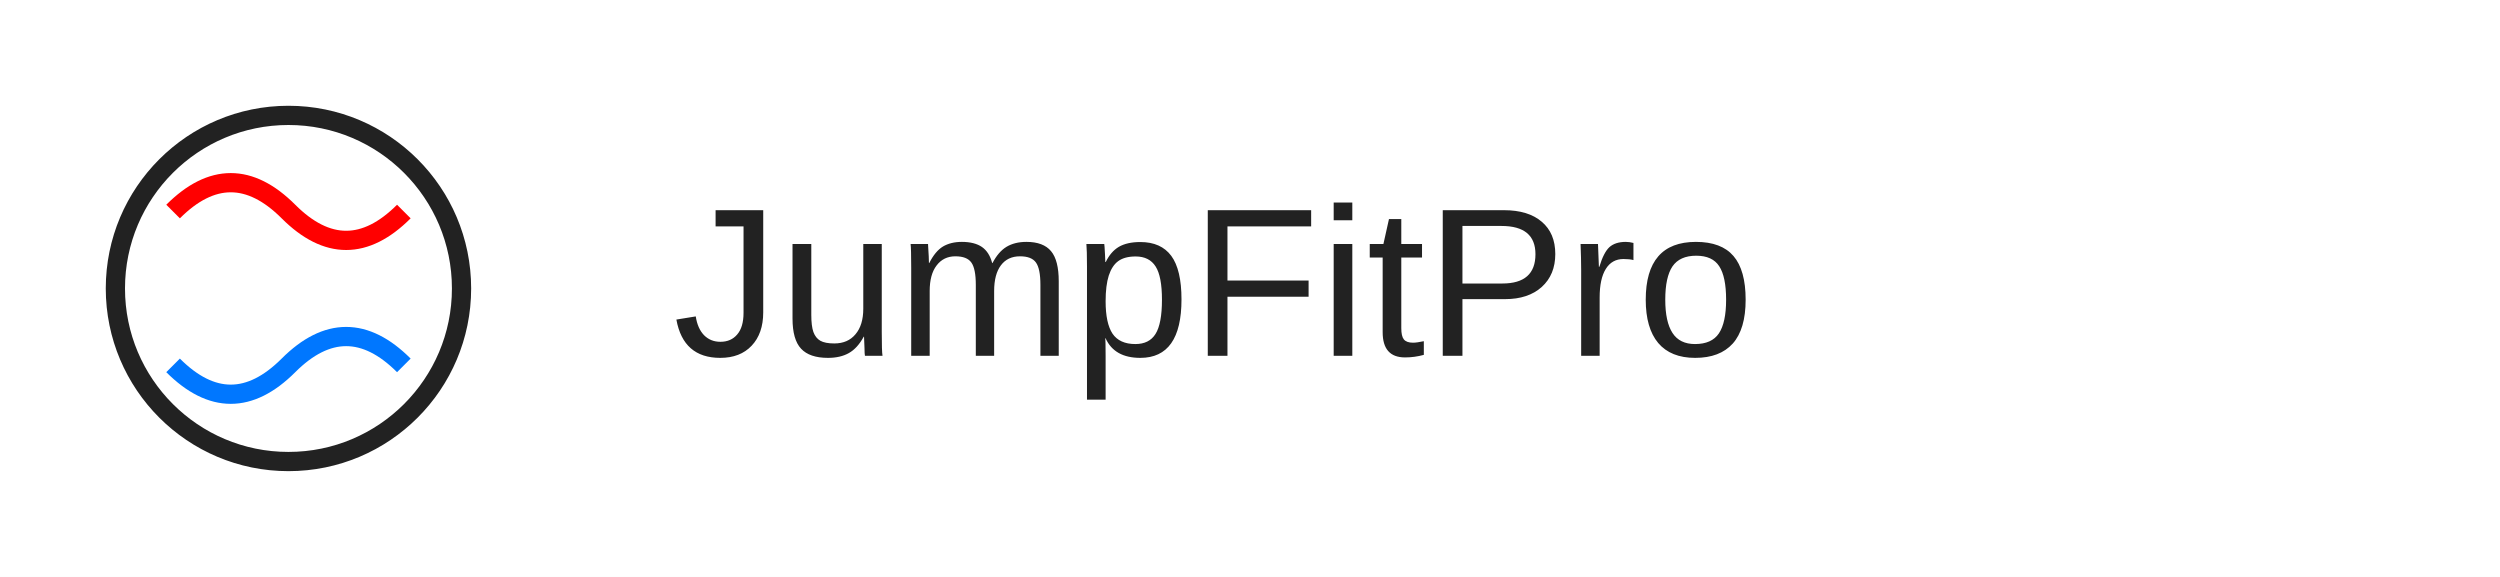
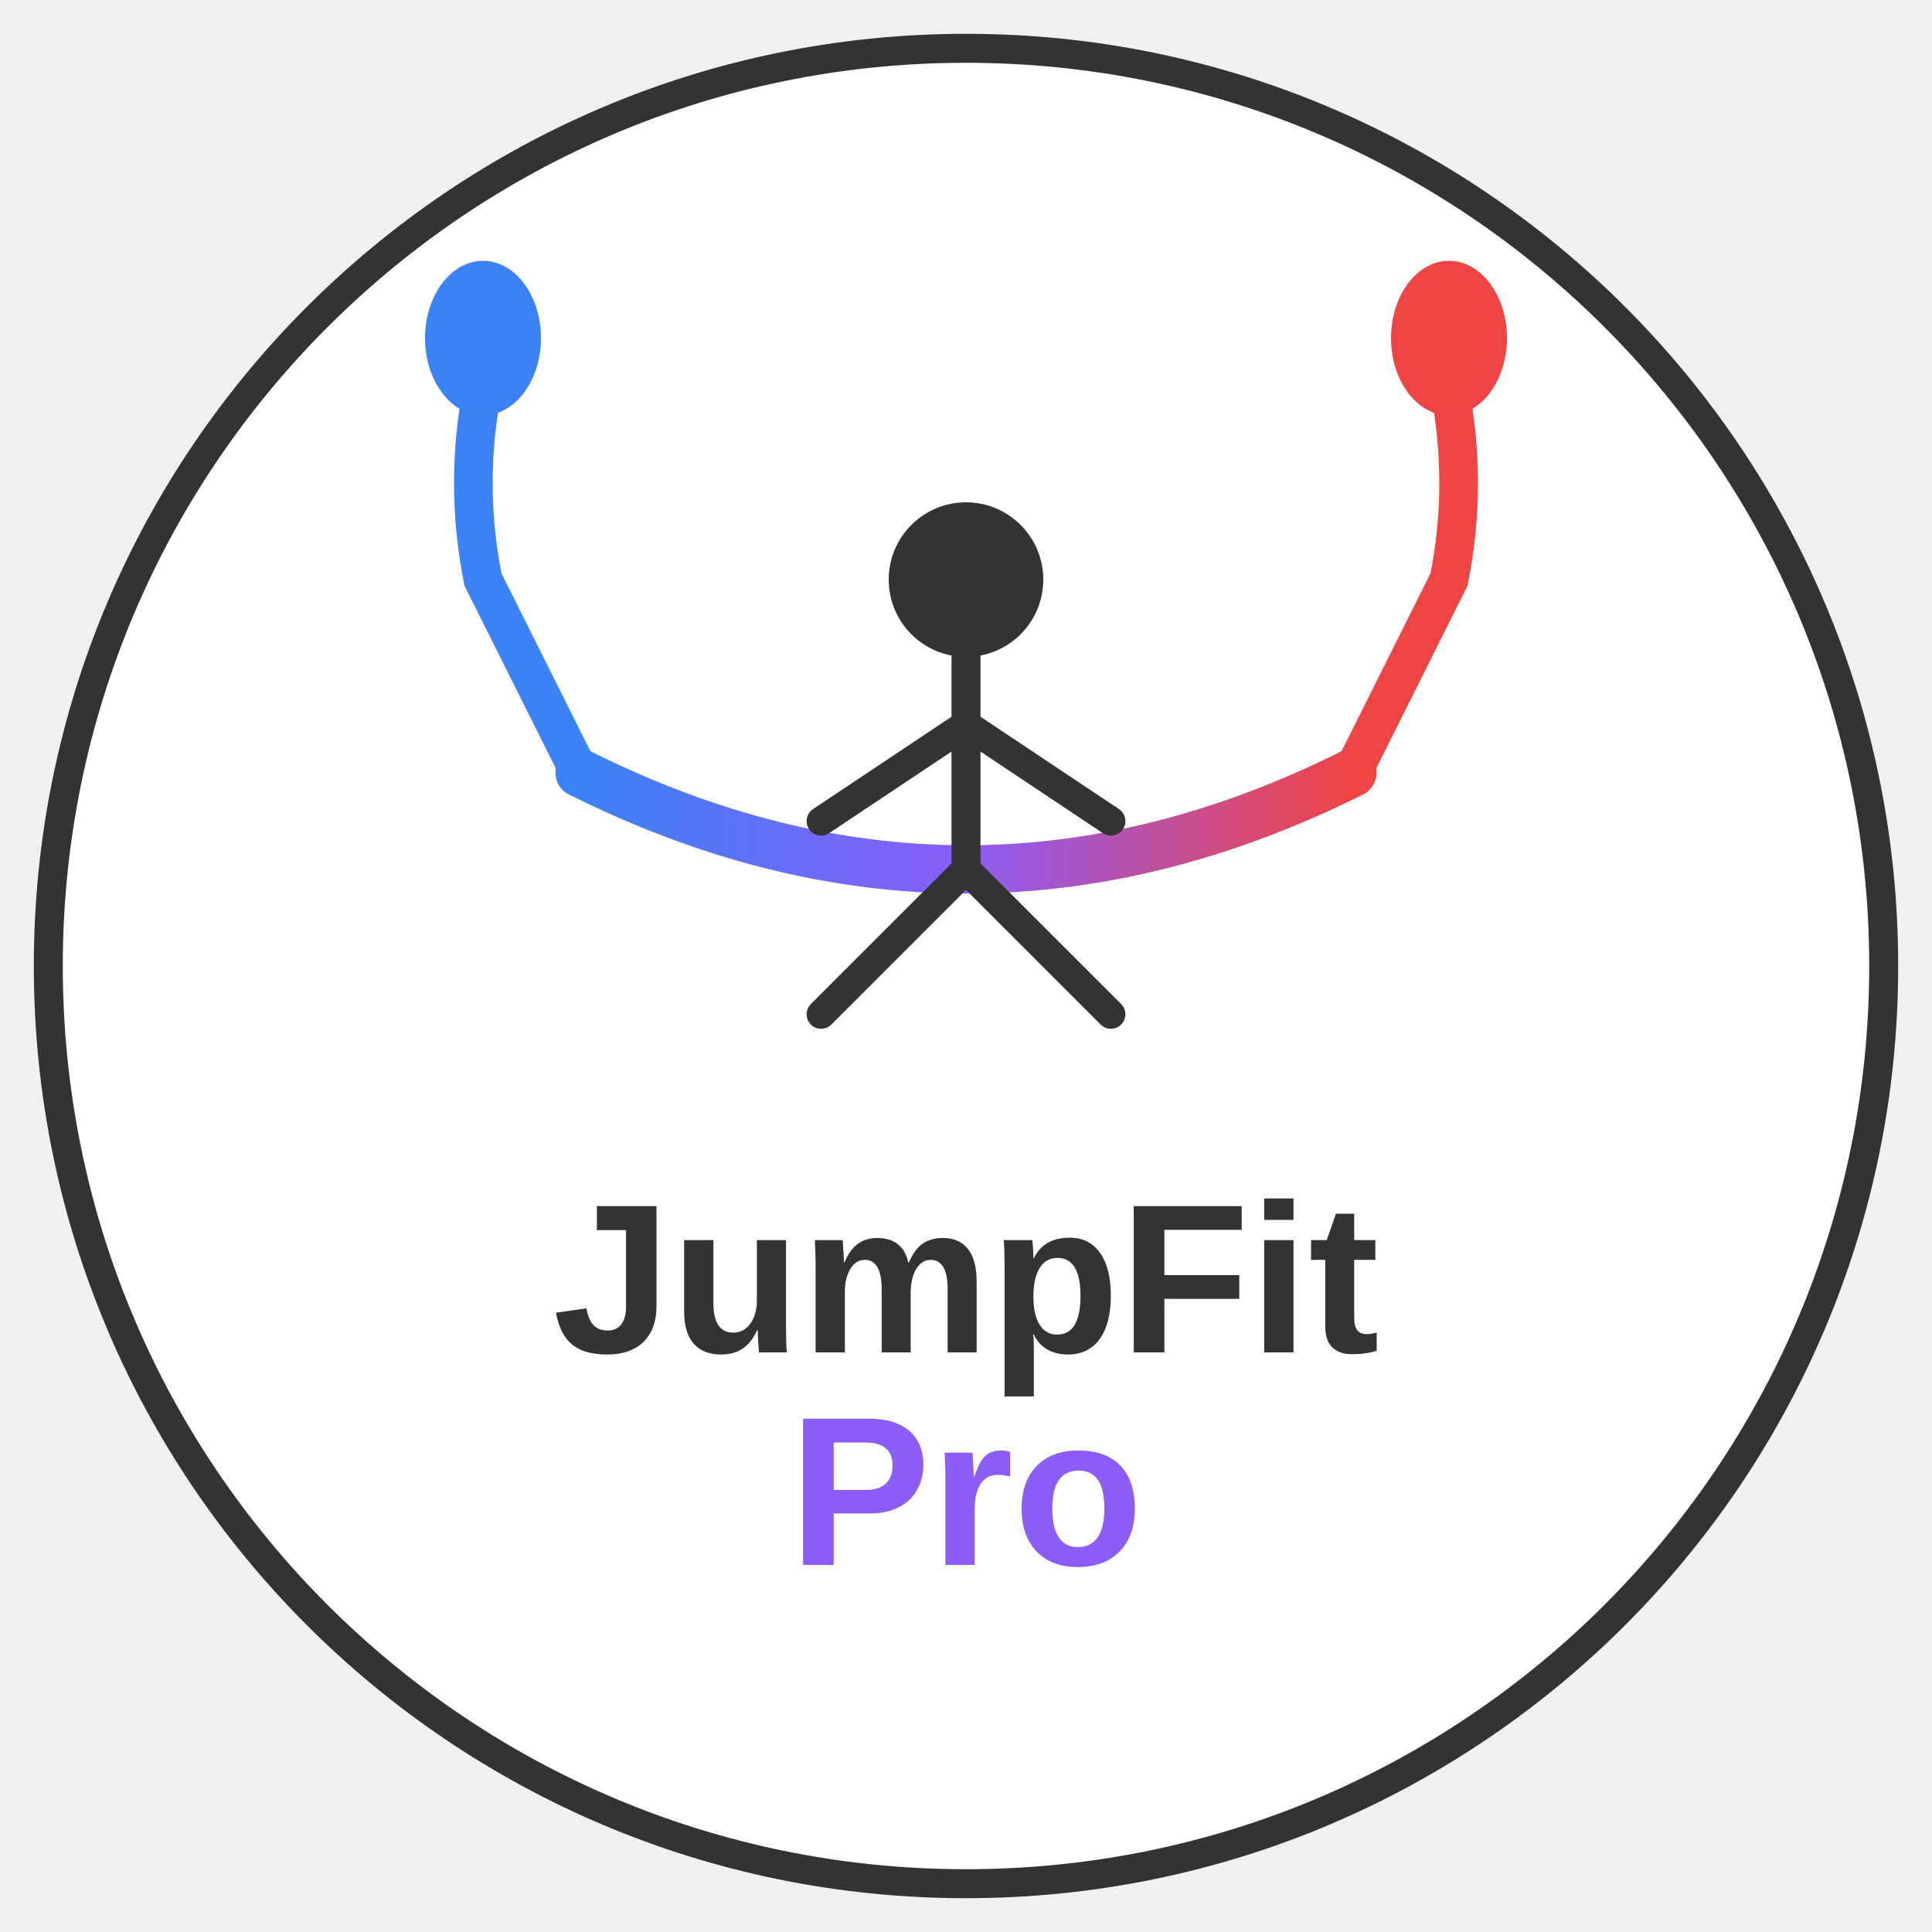
- <svg xmlns="http://www.w3.org/2000/svg" width="260" height="60" viewBox="0 0 260 60">
-   <rect x="0" y="0" width="260" height="60" fill="#ffffff" />
-   <circle cx="30" cy="30" r="18" stroke="#222222" stroke-width="2" fill="none" />
-   <path d="M18 22 C22 18 26 18 30 22 C34 26 38 26 42 22" stroke="#ff0000" stroke-width="2" fill="none" />
-   <path d="M18 38 C22 42 26 42 30 38 C34 34 38 34 42 38" stroke="#0077ff" stroke-width="2" fill="none" />
-   <text x="70" y="37" font-family="Arial, Helvetica, sans-serif" font-size="22" fill="#222222">
-     JumpFitPro
-   </text>
+ <svg xmlns="http://www.w3.org/2000/svg" viewBox="0 0 200 200">
+   <circle cx="100" cy="100" r="95" fill="white" stroke="#333" stroke-width="3" />
+   <path d="M 60 80 Q 55 70, 50 60 Q 48 50, 50 40" stroke="#3B82F6" stroke-width="4" fill="none" stroke-linecap="round" />
+   <ellipse cx="50" cy="35" rx="6" ry="8" fill="#3B82F6" />
+   <path d="M 140 80 Q 145 70, 150 60 Q 152 50, 150 40" stroke="#EF4444" stroke-width="4" fill="none" stroke-linecap="round" />
+   <ellipse cx="150" cy="35" rx="6" ry="8" fill="#EF4444" />
+   <defs>
+     <linearGradient id="ropeGradient" x1="0%" y1="0%" x2="100%" y2="0%">
+       <stop offset="0%" style="stop-color:#3B82F6;stop-opacity:1" />
+       <stop offset="50%" style="stop-color:#8B5CF6;stop-opacity:1" />
+       <stop offset="100%" style="stop-color:#EF4444;stop-opacity:1" />
+     </linearGradient>
+   </defs>
+   <path d="M 60 80 Q 100 100, 140 80" stroke="url(#ropeGradient)" stroke-width="5" fill="none" stroke-linecap="round" />
+   <circle cx="100" cy="60" r="8" fill="#333" />
+   <line x1="100" y1="68" x2="100" y2="90" stroke="#333" stroke-width="3" stroke-linecap="round" />
+   <line x1="100" y1="75" x2="85" y2="85" stroke="#333" stroke-width="3" stroke-linecap="round" />
+   <line x1="100" y1="75" x2="115" y2="85" stroke="#333" stroke-width="3" stroke-linecap="round" />
+   <line x1="100" y1="90" x2="85" y2="105" stroke="#333" stroke-width="3" stroke-linecap="round" />
+   <line x1="100" y1="90" x2="115" y2="105" stroke="#333" stroke-width="3" stroke-linecap="round" />
+   <text x="100" y="140" font-family="Arial, sans-serif" font-size="22" font-weight="bold" text-anchor="middle" fill="#333">JumpFit</text>
+   <text x="100" y="162" font-family="Arial, sans-serif" font-size="22" font-weight="bold" text-anchor="middle" fill="#8B5CF6">Pro</text>
</svg>
